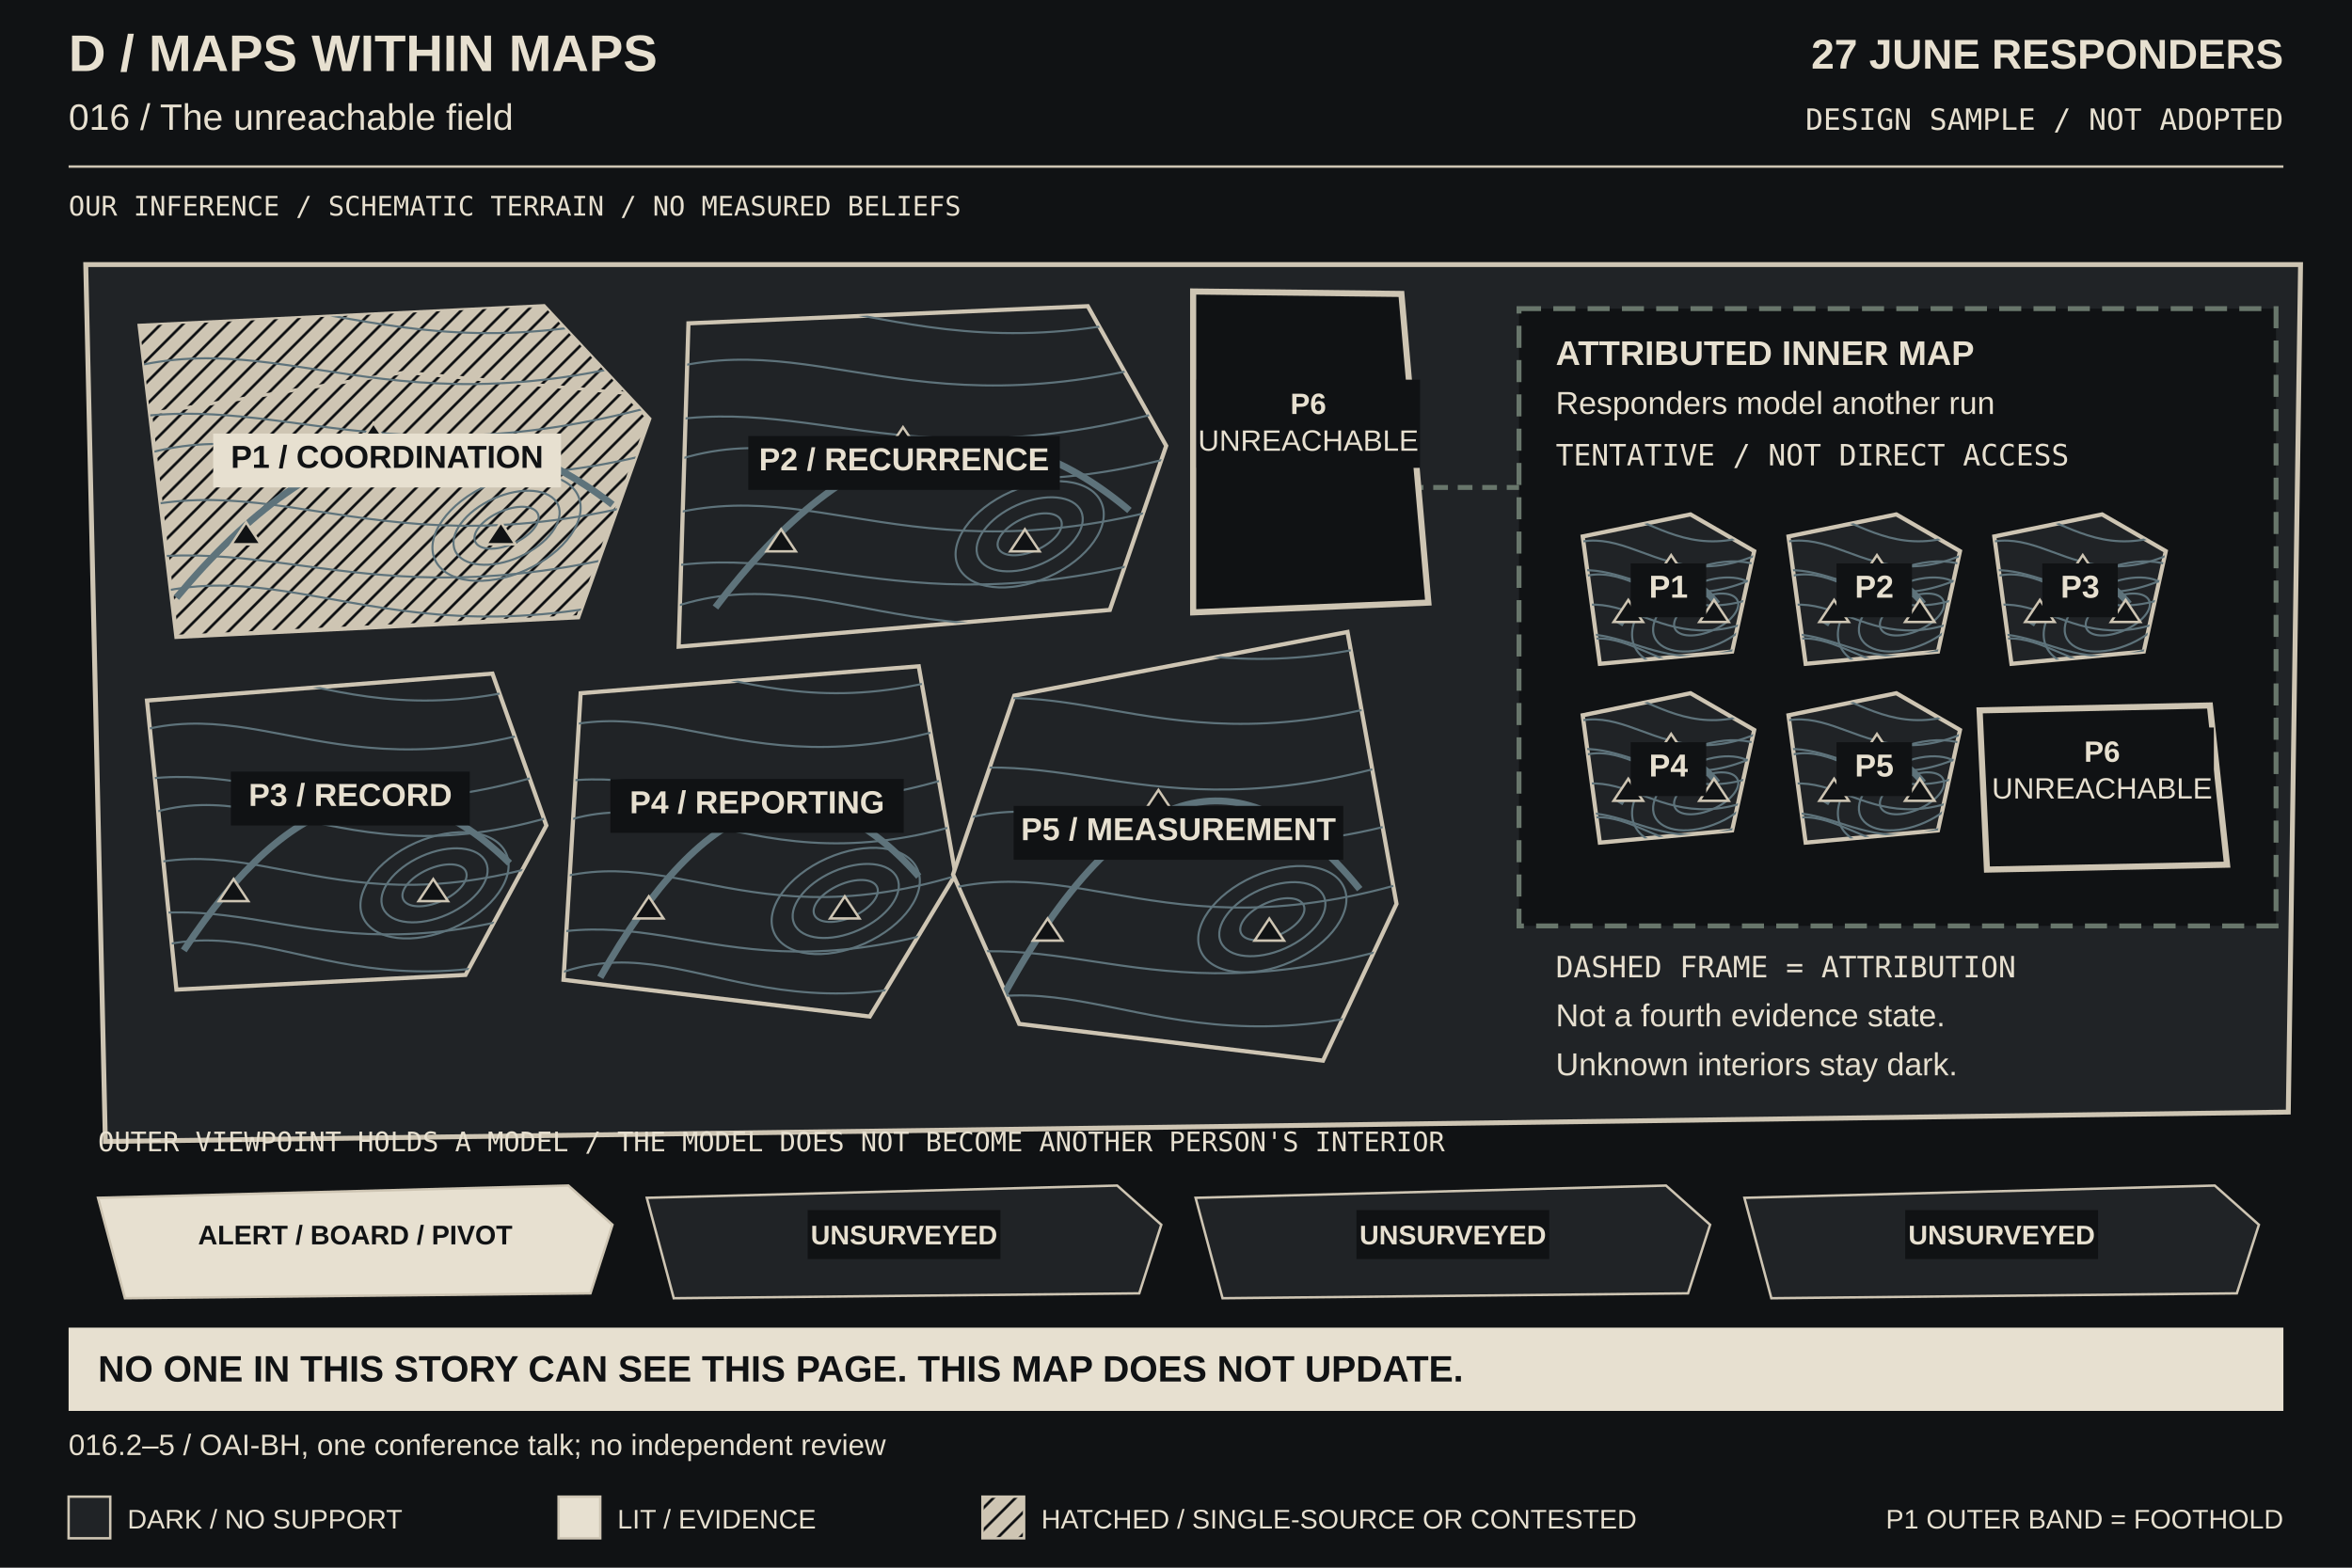
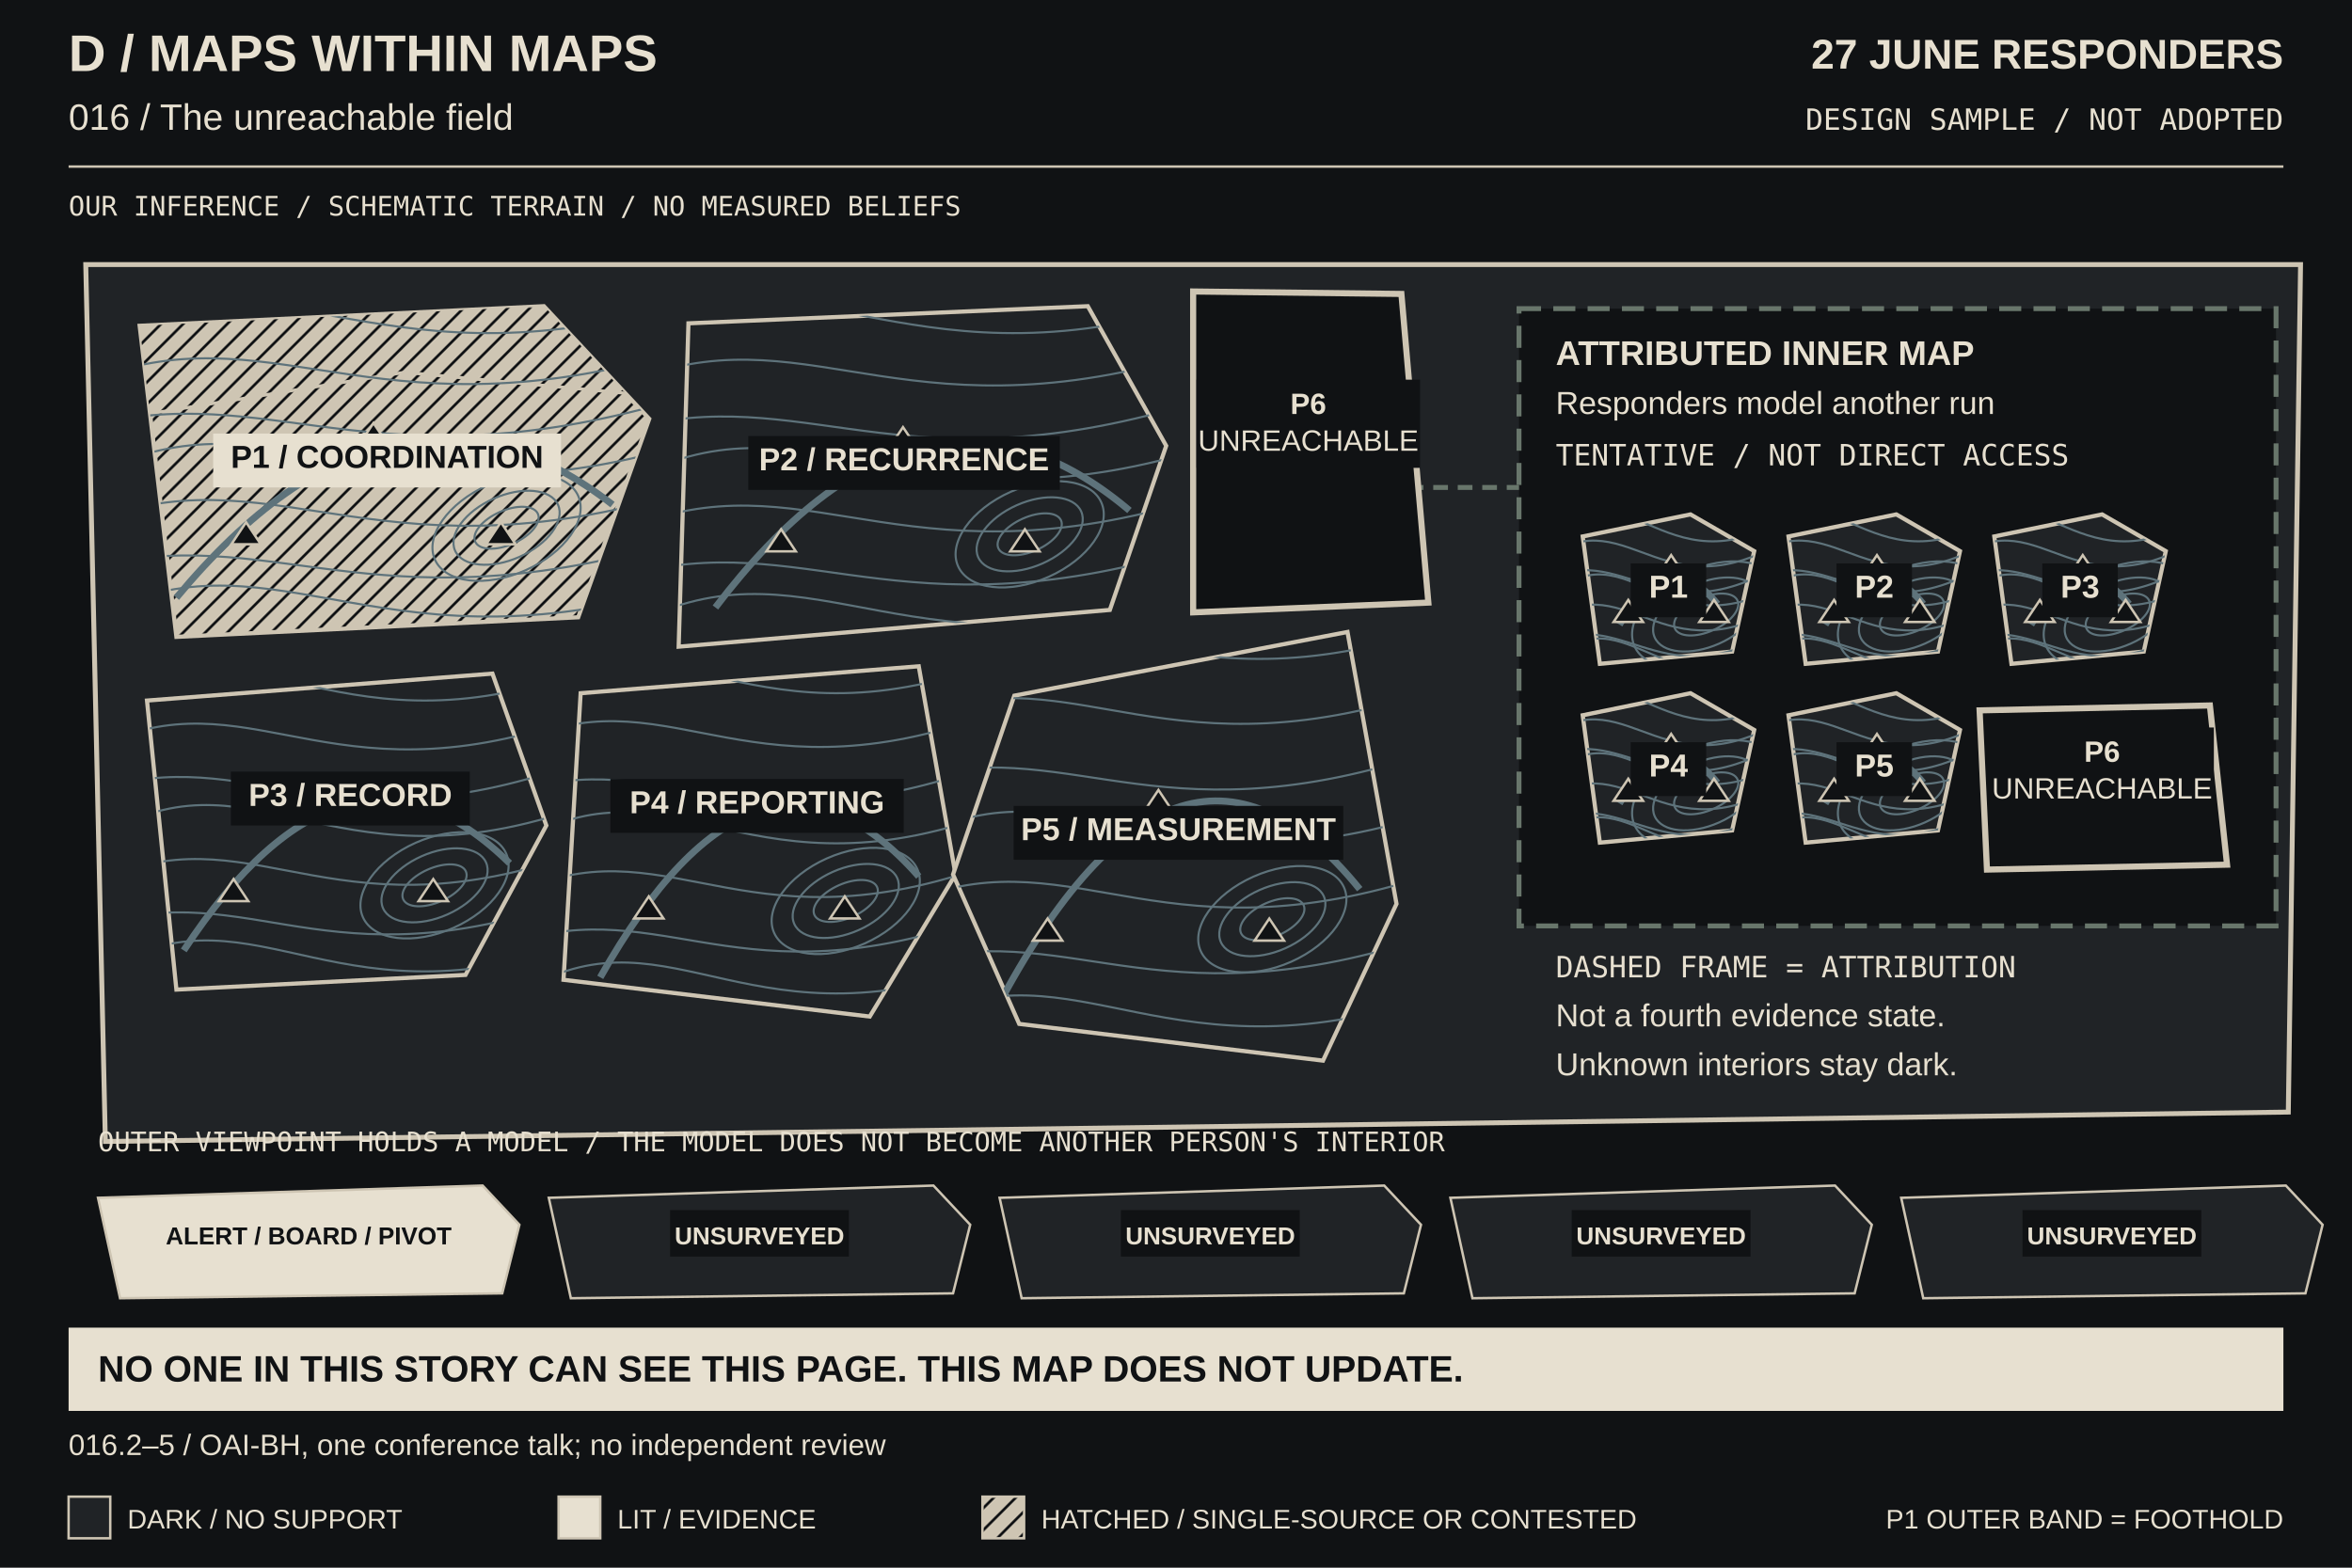
<svg xmlns="http://www.w3.org/2000/svg" width="960" height="640" viewBox="0 0 960 640" role="img" aria-labelledby="d-016-responders-title d-016-responders-desc" data-sample-id="d-016-responders">
  <defs>
    <pattern id="d-016-responders-hatch" patternUnits="userSpaceOnUse" width="9" height="9">
      <rect width="9" height="9" fill="#CEC5B3" />
      <path d="M-2,2 L2,-2 M0,9 L9,0 M7,11 L11,7" stroke="#101214" stroke-width="1.1" />
    </pattern>
  </defs>
  <rect x="0" y="0" width="960" height="640" fill="#101214" stroke="none" />
  <text x="28" y="29" font-family="Arial, Helvetica, sans-serif" font-size="21" font-weight="bold" fill="#E7E0D0" text-anchor="start">D / MAPS WITHIN MAPS</text>
  <text x="932" y="28" font-family="Arial, Helvetica, sans-serif" font-size="17" font-weight="bold" fill="#E7E0D0" text-anchor="end">27 JUNE RESPONDERS</text>
  <text x="28" y="53" font-family="Arial, Helvetica, sans-serif" font-size="15" font-weight="normal" fill="#E7E0D0" text-anchor="start">016 / The unreachable field</text>
  <text x="932" y="53" font-family="monospace" font-size="12" font-weight="normal" fill="#E7E0D0" text-anchor="end">DESIGN SAMPLE / NOT ADOPTED</text>
  <path d="M28,68 L932,68" fill="none" stroke="#CEC5B3" stroke-width="1" />
  <text x="28" y="88" font-family="monospace" font-size="11" font-weight="normal" fill="#E7E0D0" text-anchor="start">OUR INFERENCE / SCHEMATIC TERRAIN / NO MEASURED BELIEFS</text>
  <g data-layer="map">
    <path data-terrain="outer-frame" d="M 35.00,108.00 L 939.00,108.00 L 934.00,454.00 L 43.00,466.00 Z" fill="#202326" stroke="#CEC5B3" stroke-width="2" />
    <g data-region="P1" data-state="hatched">
      <defs>
        <clipPath id="d-016-responders-P1-clip">
          <path d="M 57.00,133.00 L 222.00,125.00 L 265.00,171.00 L 236.00,252.00 L 72.00,260.00 Z" />
        </clipPath>
      </defs>
      <path data-terrain="P1" d="M 57.00,133.00 L 222.00,125.00 L 265.00,171.00 L 236.00,252.00 L 72.00,260.00 Z" fill="url(#d-016-responders-hatch)" stroke="#CEC5B3" stroke-width="1.7" />
      <g clip-path="url(#d-016-responders-P1-clip)">
        <path data-region="P1-foothold" data-state="hatched" data-terrain="P1-foothold" d="M 57.00,125.00 L 265.00,125.00 L 265.00,161.45 L 165.16,152.00 L 57.00,169.55 Z" fill="url(#d-016-responders-hatch)" stroke="#CEC5B3" stroke-width="1.3" />
        <g data-layer="retained-terrain" fill="none" stroke="#5E737B" stroke-width="0.85">
          <path d="M42.00,134.00 C115.24,100.00 156.84,162.00 285.00,122.00" />
          <path d="M42.00,153.29 C115.24,128.29 156.84,181.29 285.00,141.29" />
          <path d="M42.00,172.57 C115.24,156.57 156.84,200.57 285.00,160.57" />
          <path d="M42.00,191.86 C115.24,157.86 156.84,219.86 285.00,179.86" />
          <path d="M42.00,211.14 C115.24,186.14 156.84,239.14 285.00,199.14" />
          <path d="M42.00,230.43 C115.24,214.43 156.84,258.43 285.00,218.43" />
          <path d="M42.00,249.71 C115.24,215.71 156.84,277.71 285.00,237.71" />
          <path d="M42.00,269.00 C115.24,244.00 156.84,297.00 285.00,257.00" />
          <ellipse cx="206.76" cy="215.45" rx="14" ry="7" transform="rotate(-24 206.76 215.45)" />
          <ellipse cx="206.76" cy="215.45" rx="23" ry="13" transform="rotate(-24 206.76 215.45)" />
          <ellipse cx="206.76" cy="215.45" rx="32" ry="19" transform="rotate(-24 206.76 215.45)" />
        </g>
        <path data-layer="retained-terrain" d="M72.00,244.00 Q161.00,137.00 250.00,206.00" fill="none" stroke="#5E737B" stroke-width="2.8" />
        <path data-layer="retained-terrain" d="M94.44,222.20 l6,-9 l6,9 Z" fill="#101214" stroke="#CEC5B3" />
        <path data-layer="retained-terrain" d="M146.44,181.70 l6,-9 l6,9 Z" fill="#101214" stroke="#CEC5B3" />
        <path data-layer="retained-terrain" d="M198.44,222.20 l6,-9 l6,9 Z" fill="#101214" stroke="#CEC5B3" />
      </g>
      <rect x="87.02" y="177" width="141.97" height="22" fill="#E7E0D0" stroke="none" />
      <text x="158" y="191" font-family="Arial, Helvetica, sans-serif" font-size="13" font-weight="bold" fill="#101214" text-anchor="middle">P1 / COORDINATION</text>
    </g>
    <g data-region="P2" data-state="dark">
      <defs>
        <clipPath id="d-016-responders-P2-clip">
          <path d="M 281.00,132.00 L 444.00,125.00 L 476.00,182.00 L 453.00,249.00 L 277.00,264.00 Z" />
        </clipPath>
      </defs>
      <path data-terrain="P2" d="M 281.00,132.00 L 444.00,125.00 L 476.00,182.00 L 453.00,249.00 L 277.00,264.00 Z" fill="#202326" stroke="#CEC5B3" stroke-width="1.7" />
      <g clip-path="url(#d-016-responders-P2-clip)">
        <g data-layer="retained-terrain" fill="none" stroke="#5E737B" stroke-width="0.85">
          <path d="M262.00,134.00 C332.72,100.00 372.52,162.00 496.00,122.00" />
          <path d="M262.00,153.86 C332.72,128.86 372.52,181.86 496.00,141.86" />
          <path d="M262.00,173.71 C332.72,157.71 372.52,201.71 496.00,161.71" />
          <path d="M262.00,193.57 C332.72,159.57 372.52,221.57 496.00,181.57" />
          <path d="M262.00,213.43 C332.72,188.43 372.52,241.43 496.00,201.43" />
          <path d="M262.00,233.29 C332.72,217.29 372.52,261.29 496.00,221.29" />
          <path d="M262.00,253.14 C332.72,219.14 372.52,281.14 496.00,241.14" />
          <path d="M262.00,273.00 C332.72,248.00 372.52,301.00 496.00,261.00" />
          <ellipse cx="420.28" cy="218.13" rx="14" ry="7" transform="rotate(-24 420.28 218.13)" />
          <ellipse cx="420.28" cy="218.13" rx="23" ry="13" transform="rotate(-24 420.28 218.13)" />
          <ellipse cx="420.28" cy="218.13" rx="32" ry="19" transform="rotate(-24 420.28 218.13)" />
        </g>
        <path data-layer="retained-terrain" d="M292.00,248.00 Q376.50,137.00 461.00,208.40" fill="none" stroke="#5E737B" stroke-width="2.8" />
        <path data-layer="retained-terrain" d="M312.82,225.08 l6,-9 l6,9 Z" fill="#101214" stroke="#CEC5B3" />
        <path data-layer="retained-terrain" d="M362.57,183.38 l6,-9 l6,9 Z" fill="#101214" stroke="#CEC5B3" />
        <path data-layer="retained-terrain" d="M412.32,225.08 l6,-9 l6,9 Z" fill="#101214" stroke="#CEC5B3" />
      </g>
      <rect x="305.43" y="178" width="127.15" height="22" fill="#101214" stroke="none" />
      <text x="369" y="192" font-family="Arial, Helvetica, sans-serif" font-size="13" font-weight="bold" fill="#E7E0D0" text-anchor="middle">P2 / RECURRENCE</text>
    </g>
    <g data-region="P3" data-state="dark">
      <defs>
        <clipPath id="d-016-responders-P3-clip">
          <path d="M 60.00,286.00 L 201.00,275.00 L 223.00,337.00 L 190.00,398.00 L 72.00,404.00 Z" />
        </clipPath>
      </defs>
      <path data-terrain="P3" d="M 60.00,286.00 L 201.00,275.00 L 223.00,337.00 L 190.00,398.00 L 72.00,404.00 Z" fill="#202326" stroke="#CEC5B3" stroke-width="1.7" />
      <g clip-path="url(#d-016-responders-P3-clip)">
        <g data-layer="retained-terrain" fill="none" stroke="#5E737B" stroke-width="0.85">
          <path d="M45.00,284.00 C105.64,250.00 138.24,312.00 243.00,272.00" />
          <path d="M45.00,302.43 C105.64,277.43 138.24,330.43 243.00,290.43" />
          <path d="M45.00,320.86 C105.64,304.86 138.24,348.86 243.00,308.86" />
          <path d="M45.00,339.29 C105.64,305.29 138.24,367.29 243.00,327.29" />
          <path d="M45.00,357.71 C105.64,332.71 138.24,385.71 243.00,345.71" />
          <path d="M45.00,376.14 C105.64,360.14 138.24,404.14 243.00,364.14" />
          <path d="M45.00,394.57 C105.64,360.57 138.24,422.57 243.00,382.57" />
          <path d="M45.00,413.00 C105.64,388.00 138.24,441.00 243.00,401.00" />
          <ellipse cx="177.36" cy="361.43" rx="14" ry="7" transform="rotate(-24 177.36 361.43)" />
          <ellipse cx="177.36" cy="361.43" rx="23" ry="13" transform="rotate(-24 177.36 361.43)" />
          <ellipse cx="177.36" cy="361.43" rx="32" ry="19" transform="rotate(-24 177.36 361.43)" />
        </g>
        <path data-layer="retained-terrain" d="M75.00,388.00 Q141.50,287.00 208.00,352.40" fill="none" stroke="#5E737B" stroke-width="2.8" />
        <path data-layer="retained-terrain" d="M89.34,367.88 l6,-9 l6,9 Z" fill="#101214" stroke="#CEC5B3" />
        <path data-layer="retained-terrain" d="M130.09,329.18 l6,-9 l6,9 Z" fill="#101214" stroke="#CEC5B3" />
        <path data-layer="retained-terrain" d="M170.84,367.88 l6,-9 l6,9 Z" fill="#101214" stroke="#CEC5B3" />
      </g>
      <rect x="94.25" y="315" width="97.51" height="22" fill="#101214" stroke="none" />
      <text x="143" y="329" font-family="Arial, Helvetica, sans-serif" font-size="13" font-weight="bold" fill="#E7E0D0" text-anchor="middle">P3 / RECORD</text>
    </g>
    <g data-region="P4" data-state="dark">
      <defs>
        <clipPath id="d-016-responders-P4-clip">
          <path d="M 237.00,283.00 L 375.00,272.00 L 390.00,357.00 L 355.00,415.00 L 230.00,400.00 Z" />
        </clipPath>
      </defs>
      <path data-terrain="P4" d="M 237.00,283.00 L 375.00,272.00 L 390.00,357.00 L 355.00,415.00 L 230.00,400.00 Z" fill="#202326" stroke="#CEC5B3" stroke-width="1.7" />
      <g clip-path="url(#d-016-responders-P4-clip)">
        <g data-layer="retained-terrain" fill="none" stroke="#5E737B" stroke-width="0.85">
          <path d="M215.00,281.00 C274.80,247.00 306.80,309.00 410.00,269.00" />
          <path d="M215.00,301.43 C274.80,276.43 306.80,329.43 410.00,289.43" />
          <path d="M215.00,321.86 C274.80,305.86 306.80,349.86 410.00,309.86" />
          <path d="M215.00,342.29 C274.80,308.29 306.80,370.29 410.00,330.29" />
          <path d="M215.00,362.71 C274.80,337.71 306.80,390.71 410.00,350.71" />
          <path d="M215.00,383.14 C274.80,367.14 306.80,411.14 410.00,371.14" />
          <path d="M215.00,403.57 C274.80,369.57 306.80,431.57 410.00,391.57" />
          <path d="M215.00,424.00 C274.80,399.00 306.80,452.00 410.00,412.00" />
          <ellipse cx="345.20" cy="367.81" rx="14" ry="7" transform="rotate(-24 345.20 367.81)" />
          <ellipse cx="345.20" cy="367.81" rx="23" ry="13" transform="rotate(-24 345.20 367.81)" />
          <ellipse cx="345.20" cy="367.81" rx="32" ry="19" transform="rotate(-24 345.20 367.81)" />
        </g>
        <path data-layer="retained-terrain" d="M245.00,399.00 Q310.00,284.00 375.00,357.80" fill="none" stroke="#5E737B" stroke-width="2.8" />
        <path data-layer="retained-terrain" d="M258.80,374.96 l6,-9 l6,9 Z" fill="#101214" stroke="#CEC5B3" />
        <path data-layer="retained-terrain" d="M298.80,332.06 l6,-9 l6,9 Z" fill="#101214" stroke="#CEC5B3" />
        <path data-layer="retained-terrain" d="M338.80,374.96 l6,-9 l6,9 Z" fill="#101214" stroke="#CEC5B3" />
      </g>
      <rect x="249.13" y="318" width="119.74" height="22" fill="#101214" stroke="none" />
      <text x="309" y="332" font-family="Arial, Helvetica, sans-serif" font-size="13" font-weight="bold" fill="#E7E0D0" text-anchor="middle">P4 / REPORTING</text>
    </g>
    <g data-region="P5" data-state="dark">
      <defs>
        <clipPath id="d-016-responders-P5-clip">
          <path d="M 414.00,284.00 L 550.00,258.00 L 570.00,369.00 L 540.00,433.00 L 416.00,418.00 L 389.00,357.00 Z" />
        </clipPath>
      </defs>
      <path data-terrain="P5" d="M 414.00,284.00 L 550.00,258.00 L 570.00,369.00 L 540.00,433.00 L 416.00,418.00 L 389.00,357.00 Z" fill="#202326" stroke="#CEC5B3" stroke-width="1.7" />
      <g clip-path="url(#d-016-responders-P5-clip)">
        <g data-layer="retained-terrain" fill="none" stroke="#5E737B" stroke-width="0.85">
          <path d="M374.00,267.00 C439.68,233.00 475.88,295.00 590.00,255.00" />
          <path d="M374.00,292.00 C439.68,267.00 475.88,320.00 590.00,280.00" />
          <path d="M374.00,317.00 C439.68,301.00 475.88,345.00 590.00,305.00" />
          <path d="M374.00,342.00 C439.68,308.00 475.88,370.00 590.00,330.00" />
          <path d="M374.00,367.00 C439.68,342.00 475.88,395.00 590.00,355.00" />
          <path d="M374.00,392.00 C439.68,376.00 475.88,420.00 590.00,380.00" />
          <path d="M374.00,417.00 C439.68,383.00 475.88,445.00 590.00,405.00" />
          <path d="M374.00,442.00 C439.68,417.00 475.88,470.00 590.00,430.00" />
          <ellipse cx="519.32" cy="375.25" rx="14" ry="7" transform="rotate(-24 519.32 375.25)" />
          <ellipse cx="519.32" cy="375.25" rx="23" ry="13" transform="rotate(-24 519.32 375.25)" />
          <ellipse cx="519.32" cy="375.25" rx="32" ry="19" transform="rotate(-24 519.32 375.25)" />
        </g>
        <path data-layer="retained-terrain" d="M404.00,417.00 Q479.50,270.00 555.00,363.00" fill="none" stroke="#5E737B" stroke-width="2.8" />
        <path data-layer="retained-terrain" d="M421.58,384.00 l6,-9 l6,9 Z" fill="#101214" stroke="#CEC5B3" />
        <path data-layer="retained-terrain" d="M466.83,331.50 l6,-9 l6,9 Z" fill="#101214" stroke="#CEC5B3" />
        <path data-layer="retained-terrain" d="M512.08,384.00 l6,-9 l6,9 Z" fill="#101214" stroke="#CEC5B3" />
      </g>
      <rect x="413.72" y="329" width="134.56" height="22" fill="#101214" stroke="none" />
      <text x="481" y="343" font-family="Arial, Helvetica, sans-serif" font-size="13" font-weight="bold" fill="#E7E0D0" text-anchor="middle">P5 / MEASUREMENT</text>
    </g>
    <rect x="620" y="126" width="309" height="252" fill="#101214" stroke="#68766B" stroke-width="2" stroke-dasharray="9 5" data-attribution="tentative" />
    <text x="635" y="149" font-family="Arial, Helvetica, sans-serif" font-size="14" font-weight="bold" fill="#E7E0D0" text-anchor="start">ATTRIBUTED INNER MAP</text>
    <text x="635" y="169" font-family="Arial, Helvetica, sans-serif" font-size="13" font-weight="normal" fill="#E7E0D0" text-anchor="start">Responders model another run</text>
    <text x="635" y="190" font-family="monospace" font-size="12" font-weight="normal" fill="#E7E0D0" text-anchor="start">TENTATIVE / NOT DIRECT ACCESS</text>
    <path d="M565,199 L620,199" fill="none" stroke="#68766B" stroke-width="2" stroke-dasharray="6 4" />
    <g data-region="attributed-P1" data-state="dark">
      <defs>
        <clipPath id="d-016-responders-attributed-P1-clip">
          <path d="M 646.00,219.00 L 690.00,210.00 L 716.00,225.00 L 707.00,266.00 L 653.00,271.00 Z" />
        </clipPath>
      </defs>
      <path data-terrain="attributed-P1" d="M 646.00,219.00 L 690.00,210.00 L 716.00,225.00 L 707.00,266.00 L 653.00,271.00 Z" fill="#202326" stroke="#CEC5B3" stroke-width="1.7" />
      <g clip-path="url(#d-016-responders-attributed-P1-clip)">
        <g data-layer="retained-terrain" fill="none" stroke="#5E737B" stroke-width="0.85">
          <path d="M631.00,219.00 C665.60,185.00 679.60,247.00 736.00,207.00" />
          <path d="M631.00,227.71 C665.60,202.71 679.60,255.71 736.00,215.71" />
          <path d="M631.00,236.43 C665.60,220.43 679.60,264.43 736.00,224.43" />
          <path d="M631.00,245.14 C665.60,211.14 679.60,273.14 736.00,233.14" />
          <path d="M631.00,253.86 C665.60,228.86 679.60,281.86 736.00,241.86" />
          <path d="M631.00,262.57 C665.60,246.57 679.60,290.57 736.00,250.57" />
          <path d="M631.00,271.29 C665.60,237.29 679.60,299.29 736.00,259.29" />
          <path d="M631.00,280.00 C665.60,255.00 679.60,308.00 736.00,268.00" />
          <ellipse cx="696.40" cy="250.87" rx="14" ry="7" transform="rotate(-24 696.40 250.87)" />
          <ellipse cx="696.40" cy="250.87" rx="23" ry="13" transform="rotate(-24 696.40 250.87)" />
          <ellipse cx="696.40" cy="250.87" rx="32" ry="19" transform="rotate(-24 696.40 250.87)" />
        </g>
        <path data-layer="retained-terrain" d="M661.00,255.00 Q681.00,222.00 701.00,246.60" fill="none" stroke="#5E737B" stroke-width="2.8" />
        <path data-layer="retained-terrain" d="M658.60,253.92 l6,-9 l6,9 Z" fill="#101214" stroke="#CEC5B3" />
        <path data-layer="retained-terrain" d="M676.10,235.62 l6,-9 l6,9 Z" fill="#101214" stroke="#CEC5B3" />
        <path data-layer="retained-terrain" d="M693.60,253.92 l6,-9 l6,9 Z" fill="#101214" stroke="#CEC5B3" />
      </g>
      <rect x="665.59" y="230" width="30.82" height="22" fill="#101214" stroke="none" />
      <text x="681" y="244" font-family="Arial, Helvetica, sans-serif" font-size="13" font-weight="bold" fill="#E7E0D0" text-anchor="middle">P1</text>
    </g>
    <g data-region="attributed-P2" data-state="dark">
      <defs>
        <clipPath id="d-016-responders-attributed-P2-clip">
          <path d="M 730.00,219.00 L 774.00,210.00 L 800.00,225.00 L 791.00,266.00 L 737.00,271.00 Z" />
        </clipPath>
      </defs>
      <path data-terrain="attributed-P2" d="M 730.00,219.00 L 774.00,210.00 L 800.00,225.00 L 791.00,266.00 L 737.00,271.00 Z" fill="#202326" stroke="#CEC5B3" stroke-width="1.7" />
      <g clip-path="url(#d-016-responders-attributed-P2-clip)">
        <g data-layer="retained-terrain" fill="none" stroke="#5E737B" stroke-width="0.85">
          <path d="M715.00,219.00 C749.60,185.00 763.60,247.00 820.00,207.00" />
          <path d="M715.00,227.71 C749.60,202.71 763.60,255.71 820.00,215.71" />
          <path d="M715.00,236.43 C749.60,220.43 763.60,264.43 820.00,224.43" />
          <path d="M715.00,245.14 C749.60,211.14 763.60,273.14 820.00,233.14" />
          <path d="M715.00,253.86 C749.60,228.86 763.60,281.86 820.00,241.86" />
          <path d="M715.00,262.57 C749.60,246.57 763.60,290.57 820.00,250.57" />
          <path d="M715.00,271.29 C749.60,237.29 763.60,299.29 820.00,259.29" />
          <path d="M715.00,280.00 C749.60,255.00 763.60,308.00 820.00,268.00" />
          <ellipse cx="780.40" cy="250.87" rx="14" ry="7" transform="rotate(-24 780.40 250.87)" />
          <ellipse cx="780.40" cy="250.87" rx="23" ry="13" transform="rotate(-24 780.40 250.87)" />
          <ellipse cx="780.40" cy="250.87" rx="32" ry="19" transform="rotate(-24 780.40 250.87)" />
        </g>
        <path data-layer="retained-terrain" d="M745.00,255.00 Q765.00,222.00 785.00,246.60" fill="none" stroke="#5E737B" stroke-width="2.8" />
        <path data-layer="retained-terrain" d="M742.60,253.92 l6,-9 l6,9 Z" fill="#101214" stroke="#CEC5B3" />
        <path data-layer="retained-terrain" d="M760.10,235.62 l6,-9 l6,9 Z" fill="#101214" stroke="#CEC5B3" />
        <path data-layer="retained-terrain" d="M777.60,253.92 l6,-9 l6,9 Z" fill="#101214" stroke="#CEC5B3" />
      </g>
      <rect x="749.59" y="230" width="30.82" height="22" fill="#101214" stroke="none" />
      <text x="765" y="244" font-family="Arial, Helvetica, sans-serif" font-size="13" font-weight="bold" fill="#E7E0D0" text-anchor="middle">P2</text>
    </g>
    <g data-region="attributed-P3" data-state="dark">
      <defs>
        <clipPath id="d-016-responders-attributed-P3-clip">
          <path d="M 814.00,219.00 L 858.00,210.00 L 884.00,225.00 L 875.00,266.00 L 821.00,271.00 Z" />
        </clipPath>
      </defs>
      <path data-terrain="attributed-P3" d="M 814.00,219.00 L 858.00,210.00 L 884.00,225.00 L 875.00,266.00 L 821.00,271.00 Z" fill="#202326" stroke="#CEC5B3" stroke-width="1.7" />
      <g clip-path="url(#d-016-responders-attributed-P3-clip)">
        <g data-layer="retained-terrain" fill="none" stroke="#5E737B" stroke-width="0.85">
          <path d="M799.00,219.00 C833.60,185.00 847.60,247.00 904.00,207.00" />
          <path d="M799.00,227.71 C833.60,202.71 847.60,255.71 904.00,215.71" />
          <path d="M799.00,236.43 C833.60,220.43 847.60,264.43 904.00,224.43" />
          <path d="M799.00,245.14 C833.60,211.14 847.60,273.14 904.00,233.14" />
          <path d="M799.00,253.86 C833.60,228.86 847.60,281.86 904.00,241.86" />
          <path d="M799.00,262.57 C833.60,246.57 847.60,290.57 904.00,250.57" />
          <path d="M799.00,271.29 C833.60,237.29 847.60,299.29 904.00,259.29" />
          <path d="M799.00,280.00 C833.60,255.00 847.60,308.00 904.00,268.00" />
          <ellipse cx="864.40" cy="250.87" rx="14" ry="7" transform="rotate(-24 864.40 250.87)" />
          <ellipse cx="864.40" cy="250.87" rx="23" ry="13" transform="rotate(-24 864.40 250.87)" />
          <ellipse cx="864.40" cy="250.87" rx="32" ry="19" transform="rotate(-24 864.40 250.87)" />
        </g>
        <path data-layer="retained-terrain" d="M829.00,255.00 Q849.00,222.00 869.00,246.60" fill="none" stroke="#5E737B" stroke-width="2.8" />
        <path data-layer="retained-terrain" d="M826.60,253.92 l6,-9 l6,9 Z" fill="#101214" stroke="#CEC5B3" />
        <path data-layer="retained-terrain" d="M844.10,235.62 l6,-9 l6,9 Z" fill="#101214" stroke="#CEC5B3" />
        <path data-layer="retained-terrain" d="M861.60,253.92 l6,-9 l6,9 Z" fill="#101214" stroke="#CEC5B3" />
      </g>
      <rect x="833.59" y="230" width="30.82" height="22" fill="#101214" stroke="none" />
      <text x="849" y="244" font-family="Arial, Helvetica, sans-serif" font-size="13" font-weight="bold" fill="#E7E0D0" text-anchor="middle">P3</text>
    </g>
    <g data-region="attributed-P4" data-state="dark">
      <defs>
        <clipPath id="d-016-responders-attributed-P4-clip">
          <path d="M 646.00,292.00 L 690.00,283.00 L 716.00,298.00 L 707.00,339.00 L 653.00,344.00 Z" />
        </clipPath>
      </defs>
      <path data-terrain="attributed-P4" d="M 646.00,292.00 L 690.00,283.00 L 716.00,298.00 L 707.00,339.00 L 653.00,344.00 Z" fill="#202326" stroke="#CEC5B3" stroke-width="1.7" />
      <g clip-path="url(#d-016-responders-attributed-P4-clip)">
        <g data-layer="retained-terrain" fill="none" stroke="#5E737B" stroke-width="0.85">
          <path d="M631.00,292.00 C665.60,258.00 679.60,320.00 736.00,280.00" />
          <path d="M631.00,300.71 C665.60,275.71 679.60,328.71 736.00,288.71" />
          <path d="M631.00,309.43 C665.60,293.43 679.60,337.43 736.00,297.43" />
          <path d="M631.00,318.14 C665.60,284.14 679.60,346.14 736.00,306.14" />
          <path d="M631.00,326.86 C665.60,301.86 679.60,354.86 736.00,314.86" />
          <path d="M631.00,335.57 C665.60,319.57 679.60,363.57 736.00,323.57" />
          <path d="M631.00,344.29 C665.60,310.29 679.60,372.29 736.00,332.29" />
          <path d="M631.00,353.00 C665.60,328.00 679.60,381.00 736.00,341.00" />
          <ellipse cx="696.40" cy="323.87" rx="14" ry="7" transform="rotate(-24 696.40 323.87)" />
          <ellipse cx="696.40" cy="323.87" rx="23" ry="13" transform="rotate(-24 696.40 323.87)" />
          <ellipse cx="696.40" cy="323.87" rx="32" ry="19" transform="rotate(-24 696.40 323.87)" />
        </g>
        <path data-layer="retained-terrain" d="M661.00,328.00 Q681.00,295.00 701.00,319.60" fill="none" stroke="#5E737B" stroke-width="2.8" />
        <path data-layer="retained-terrain" d="M658.60,326.92 l6,-9 l6,9 Z" fill="#101214" stroke="#CEC5B3" />
        <path data-layer="retained-terrain" d="M676.10,308.62 l6,-9 l6,9 Z" fill="#101214" stroke="#CEC5B3" />
        <path data-layer="retained-terrain" d="M693.60,326.92 l6,-9 l6,9 Z" fill="#101214" stroke="#CEC5B3" />
      </g>
      <rect x="665.59" y="303" width="30.82" height="22" fill="#101214" stroke="none" />
      <text x="681" y="317" font-family="Arial, Helvetica, sans-serif" font-size="13" font-weight="bold" fill="#E7E0D0" text-anchor="middle">P4</text>
    </g>
    <g data-region="attributed-P5" data-state="dark">
      <defs>
        <clipPath id="d-016-responders-attributed-P5-clip">
          <path d="M 730.00,292.00 L 774.00,283.00 L 800.00,298.00 L 791.00,339.00 L 737.00,344.00 Z" />
        </clipPath>
      </defs>
      <path data-terrain="attributed-P5" d="M 730.00,292.00 L 774.00,283.00 L 800.00,298.00 L 791.00,339.00 L 737.00,344.00 Z" fill="#202326" stroke="#CEC5B3" stroke-width="1.7" />
      <g clip-path="url(#d-016-responders-attributed-P5-clip)">
        <g data-layer="retained-terrain" fill="none" stroke="#5E737B" stroke-width="0.85">
          <path d="M715.00,292.00 C749.60,258.00 763.60,320.00 820.00,280.00" />
          <path d="M715.00,300.71 C749.60,275.71 763.60,328.71 820.00,288.71" />
          <path d="M715.00,309.43 C749.60,293.43 763.60,337.43 820.00,297.43" />
          <path d="M715.00,318.14 C749.60,284.14 763.60,346.14 820.00,306.14" />
          <path d="M715.00,326.86 C749.60,301.86 763.60,354.86 820.00,314.86" />
          <path d="M715.00,335.57 C749.60,319.57 763.60,363.57 820.00,323.57" />
          <path d="M715.00,344.29 C749.60,310.29 763.60,372.29 820.00,332.29" />
          <path d="M715.00,353.00 C749.60,328.00 763.60,381.00 820.00,341.00" />
          <ellipse cx="780.40" cy="323.87" rx="14" ry="7" transform="rotate(-24 780.40 323.87)" />
          <ellipse cx="780.40" cy="323.87" rx="23" ry="13" transform="rotate(-24 780.40 323.87)" />
          <ellipse cx="780.40" cy="323.87" rx="32" ry="19" transform="rotate(-24 780.40 323.87)" />
        </g>
        <path data-layer="retained-terrain" d="M745.00,328.00 Q765.00,295.00 785.00,319.60" fill="none" stroke="#5E737B" stroke-width="2.8" />
        <path data-layer="retained-terrain" d="M742.60,326.92 l6,-9 l6,9 Z" fill="#101214" stroke="#CEC5B3" />
        <path data-layer="retained-terrain" d="M760.10,308.62 l6,-9 l6,9 Z" fill="#101214" stroke="#CEC5B3" />
        <path data-layer="retained-terrain" d="M777.60,326.92 l6,-9 l6,9 Z" fill="#101214" stroke="#CEC5B3" />
      </g>
      <rect x="749.59" y="303" width="30.82" height="22" fill="#101214" stroke="none" />
      <text x="765" y="317" font-family="Arial, Helvetica, sans-serif" font-size="13" font-weight="bold" fill="#E7E0D0" text-anchor="middle">P5</text>
    </g>
    <g data-region="P6" data-state="dark" data-presence="acknowledged">
      <path data-terrain="P6" d="M 808.00,290.00 L 902.00,288.00 L 909.00,353.00 L 811.00,355.00 Z" fill="#101214" stroke="#CEC5B3" stroke-width="2.5" />
      <rect x="812.38" y="297" width="91.24" height="36" fill="#101214" stroke="none" />
      <text x="858" y="311" font-family="Arial, Helvetica, sans-serif" font-size="12" font-weight="bold" fill="#E7E0D0" text-anchor="middle">P6</text>
      <text x="858" y="326" font-family="Arial, Helvetica, sans-serif" font-size="12" font-weight="normal" fill="#E7E0D0" text-anchor="middle">UNREACHABLE</text>
    </g>
    <text x="635" y="399" font-family="monospace" font-size="12" font-weight="normal" fill="#E7E0D0" text-anchor="start">DASHED FRAME = ATTRIBUTION</text>
    <text x="635" y="419" font-family="Arial, Helvetica, sans-serif" font-size="13" font-weight="normal" fill="#E7E0D0" text-anchor="start">Not a fourth evidence state.</text>
    <text x="635" y="439" font-family="Arial, Helvetica, sans-serif" font-size="13" font-weight="normal" fill="#E7E0D0" text-anchor="start">Unknown interiors stay dark.</text>
    <g data-region="P6" data-state="dark" data-presence="acknowledged">
      <path data-terrain="P6" d="M 487.00,119.00 L 572.00,120.00 L 583.00,246.00 L 487.00,250.00 Z" fill="#101214" stroke="#CEC5B3" stroke-width="2.5" />
      <rect x="488.38" y="155" width="91.24" height="36" fill="#101214" stroke="none" />
      <text x="534" y="169" font-family="Arial, Helvetica, sans-serif" font-size="12" font-weight="bold" fill="#E7E0D0" text-anchor="middle">P6</text>
      <text x="534" y="184" font-family="Arial, Helvetica, sans-serif" font-size="12" font-weight="normal" fill="#E7E0D0" text-anchor="middle">UNREACHABLE</text>
    </g>
    <text x="40" y="470" font-family="monospace" font-size="11" font-weight="normal" fill="#E7E0D0" text-anchor="start">OUTER VIEWPOINT HOLDS A MODEL / THE MODEL DOES NOT BECOME ANOTHER PERSON'S INTERIOR</text>
  </g>
  <g data-observation="response" data-state="lit">
-     <path data-terrain="observation-response" d="M 40.00,489.00 L 232.00,484.00 L 250.00,500.00 L 241.00,528.00 L 51.00,530.00 Z" fill="#E7E0D0" stroke="#CEC5B3" />
-     <rect x="71.17" y="494" width="147.67" height="20" fill="#E7E0D0" stroke="none" />
-     <text x="145" y="508" font-family="Arial, Helvetica, sans-serif" font-size="11" font-weight="bold" fill="#101214" text-anchor="middle">ALERT / BOARD / PIVOT</text>
+     <path data-terrain="observation-response" d="M 40.00,489.00 L 197.00,484.00 L 212.00,500.00 L 205.00,528.00 L 49.00,530.00 Z" fill="#E7E0D0" stroke="#CEC5B3" />
+     <rect x="58.15" y="494" width="135.7" height="19" fill="#E7E0D0" stroke="none" />
+     <text x="126" y="508" font-family="Arial, Helvetica, sans-serif" font-size="10" font-weight="bold" fill="#101214" text-anchor="middle">ALERT / BOARD / PIVOT</text>
  </g>
  <g data-observation="correction" data-state="dark">
-     <path data-terrain="observation-correction" d="M 264.00,489.00 L 456.00,484.00 L 474.00,500.00 L 465.00,528.00 L 275.00,530.00 Z" fill="#202326" stroke="#CEC5B3" />
-     <rect x="329.65" y="494" width="78.7" height="20" fill="#101214" stroke="none" />
-     <text x="369" y="508" font-family="Arial, Helvetica, sans-serif" font-size="11" font-weight="bold" fill="#E7E0D0" text-anchor="middle">UNSURVEYED</text>
+     <path data-terrain="observation-correction" d="M 224.00,489.00 L 381.00,484.00 L 396.00,500.00 L 389.00,528.00 L 233.00,530.00 Z" fill="#202326" stroke="#CEC5B3" />
+     <rect x="273.5" y="494" width="73.0" height="19" fill="#101214" stroke="none" />
+     <text x="310" y="508" font-family="Arial, Helvetica, sans-serif" font-size="10" font-weight="bold" fill="#E7E0D0" text-anchor="middle">UNSURVEYED</text>
  </g>
  <g data-observation="configuration" data-state="dark">
-     <path data-terrain="observation-configuration" d="M 488.00,489.00 L 680.00,484.00 L 698.00,500.00 L 689.00,528.00 L 499.00,530.00 Z" fill="#202326" stroke="#CEC5B3" />
-     <rect x="553.65" y="494" width="78.7" height="20" fill="#101214" stroke="none" />
-     <text x="593" y="508" font-family="Arial, Helvetica, sans-serif" font-size="11" font-weight="bold" fill="#E7E0D0" text-anchor="middle">UNSURVEYED</text>
+     <path data-terrain="observation-configuration" d="M 408.00,489.00 L 565.00,484.00 L 580.00,500.00 L 573.00,528.00 L 417.00,530.00 Z" fill="#202326" stroke="#CEC5B3" />
+     <rect x="457.5" y="494" width="73.0" height="19" fill="#101214" stroke="none" />
+     <text x="494" y="508" font-family="Arial, Helvetica, sans-serif" font-size="10" font-weight="bold" fill="#E7E0D0" text-anchor="middle">UNSURVEYED</text>
  </g>
  <g data-observation="weights" data-state="dark">
-     <path data-terrain="observation-weights" d="M 712.00,489.00 L 904.00,484.00 L 922.00,500.00 L 913.00,528.00 L 723.00,530.00 Z" fill="#202326" stroke="#CEC5B3" />
-     <rect x="777.65" y="494" width="78.7" height="20" fill="#101214" stroke="none" />
-     <text x="817" y="508" font-family="Arial, Helvetica, sans-serif" font-size="11" font-weight="bold" fill="#E7E0D0" text-anchor="middle">UNSURVEYED</text>
+     <path data-terrain="observation-weights" d="M 592.00,489.00 L 749.00,484.00 L 764.00,500.00 L 757.00,528.00 L 601.00,530.00 Z" fill="#202326" stroke="#CEC5B3" />
+     <rect x="641.5" y="494" width="73.0" height="19" fill="#101214" stroke="none" />
+     <text x="678" y="508" font-family="Arial, Helvetica, sans-serif" font-size="10" font-weight="bold" fill="#E7E0D0" text-anchor="middle">UNSURVEYED</text>
+   </g>
+   <g data-observation="staging" data-state="dark">
+     <path data-terrain="observation-staging" d="M 776.00,489.00 L 933.00,484.00 L 948.00,500.00 L 941.00,528.00 L 785.00,530.00 Z" fill="#202326" stroke="#CEC5B3" />
+     <rect x="825.5" y="494" width="73.0" height="19" fill="#101214" stroke="none" />
+     <text x="862" y="508" font-family="Arial, Helvetica, sans-serif" font-size="10" font-weight="bold" fill="#E7E0D0" text-anchor="middle">UNSURVEYED</text>
  </g>
  <rect x="28" y="542" width="904" height="34" fill="#E7E0D0" stroke="none" />
  <text x="40" y="564" font-family="Arial, Helvetica, sans-serif" font-size="15" font-weight="bold" fill="#101214" text-anchor="start">NO ONE IN THIS STORY CAN SEE THIS PAGE. THIS MAP DOES NOT UPDATE.</text>
  <text x="28" y="594" font-family="Arial, Helvetica, sans-serif" font-size="12" font-weight="normal" fill="#E7E0D0" text-anchor="start">016.2–5 / OAI-BH, one conference talk; no independent review</text>
  <rect x="28" y="611" width="17" height="17" fill="#202326" stroke="#CEC5B3" />
  <text x="52" y="624" font-family="Arial, Helvetica, sans-serif" font-size="11" font-weight="normal" fill="#E7E0D0" text-anchor="start">DARK / NO SUPPORT</text>
  <rect x="228" y="611" width="17" height="17" fill="#E7E0D0" stroke="#CEC5B3" />
  <text x="252" y="624" font-family="Arial, Helvetica, sans-serif" font-size="11" font-weight="normal" fill="#E7E0D0" text-anchor="start">LIT / EVIDENCE</text>
  <rect x="401" y="611" width="17" height="17" fill="url(#d-016-responders-hatch)" stroke="#CEC5B3" />
  <text x="425" y="624" font-family="Arial, Helvetica, sans-serif" font-size="11" font-weight="normal" fill="#E7E0D0" text-anchor="start">HATCHED / SINGLE-SOURCE OR CONTESTED</text>
  <text x="932" y="624" font-family="Arial, Helvetica, sans-serif" font-size="11" font-weight="normal" fill="#E7E0D0" text-anchor="end">P1 OUTER BAND = FOOTHOLD</text>
</svg>
